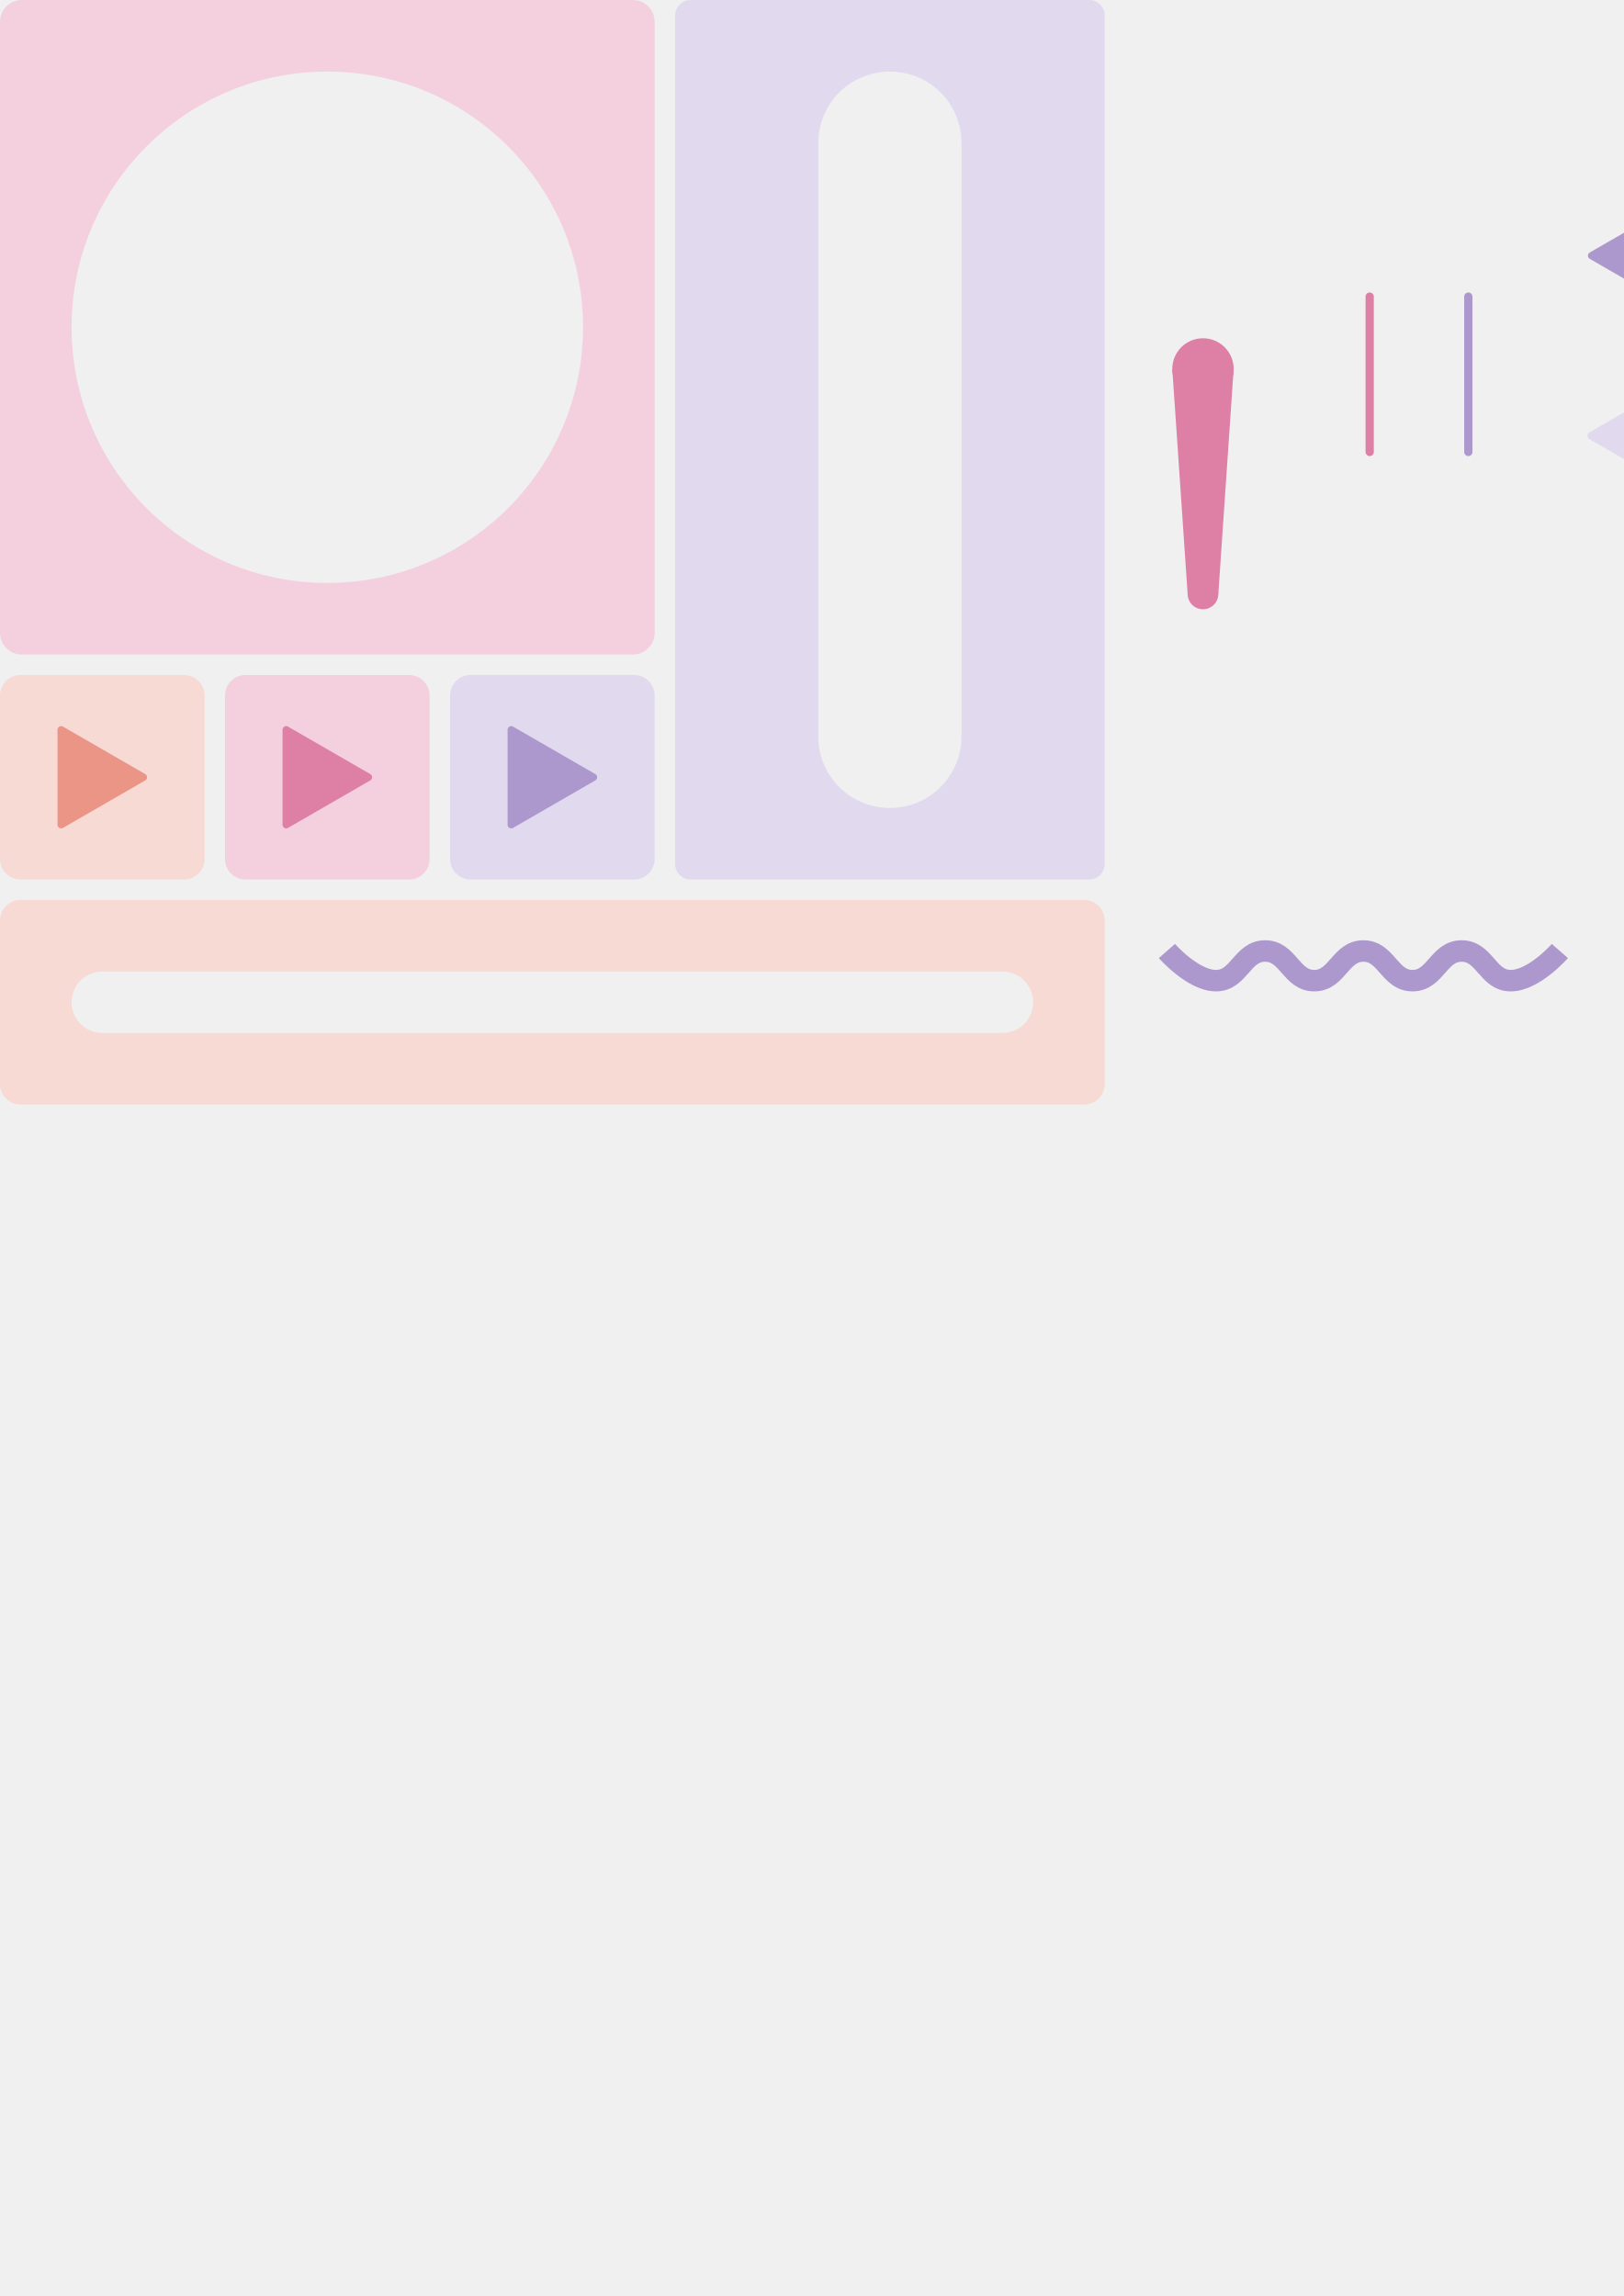
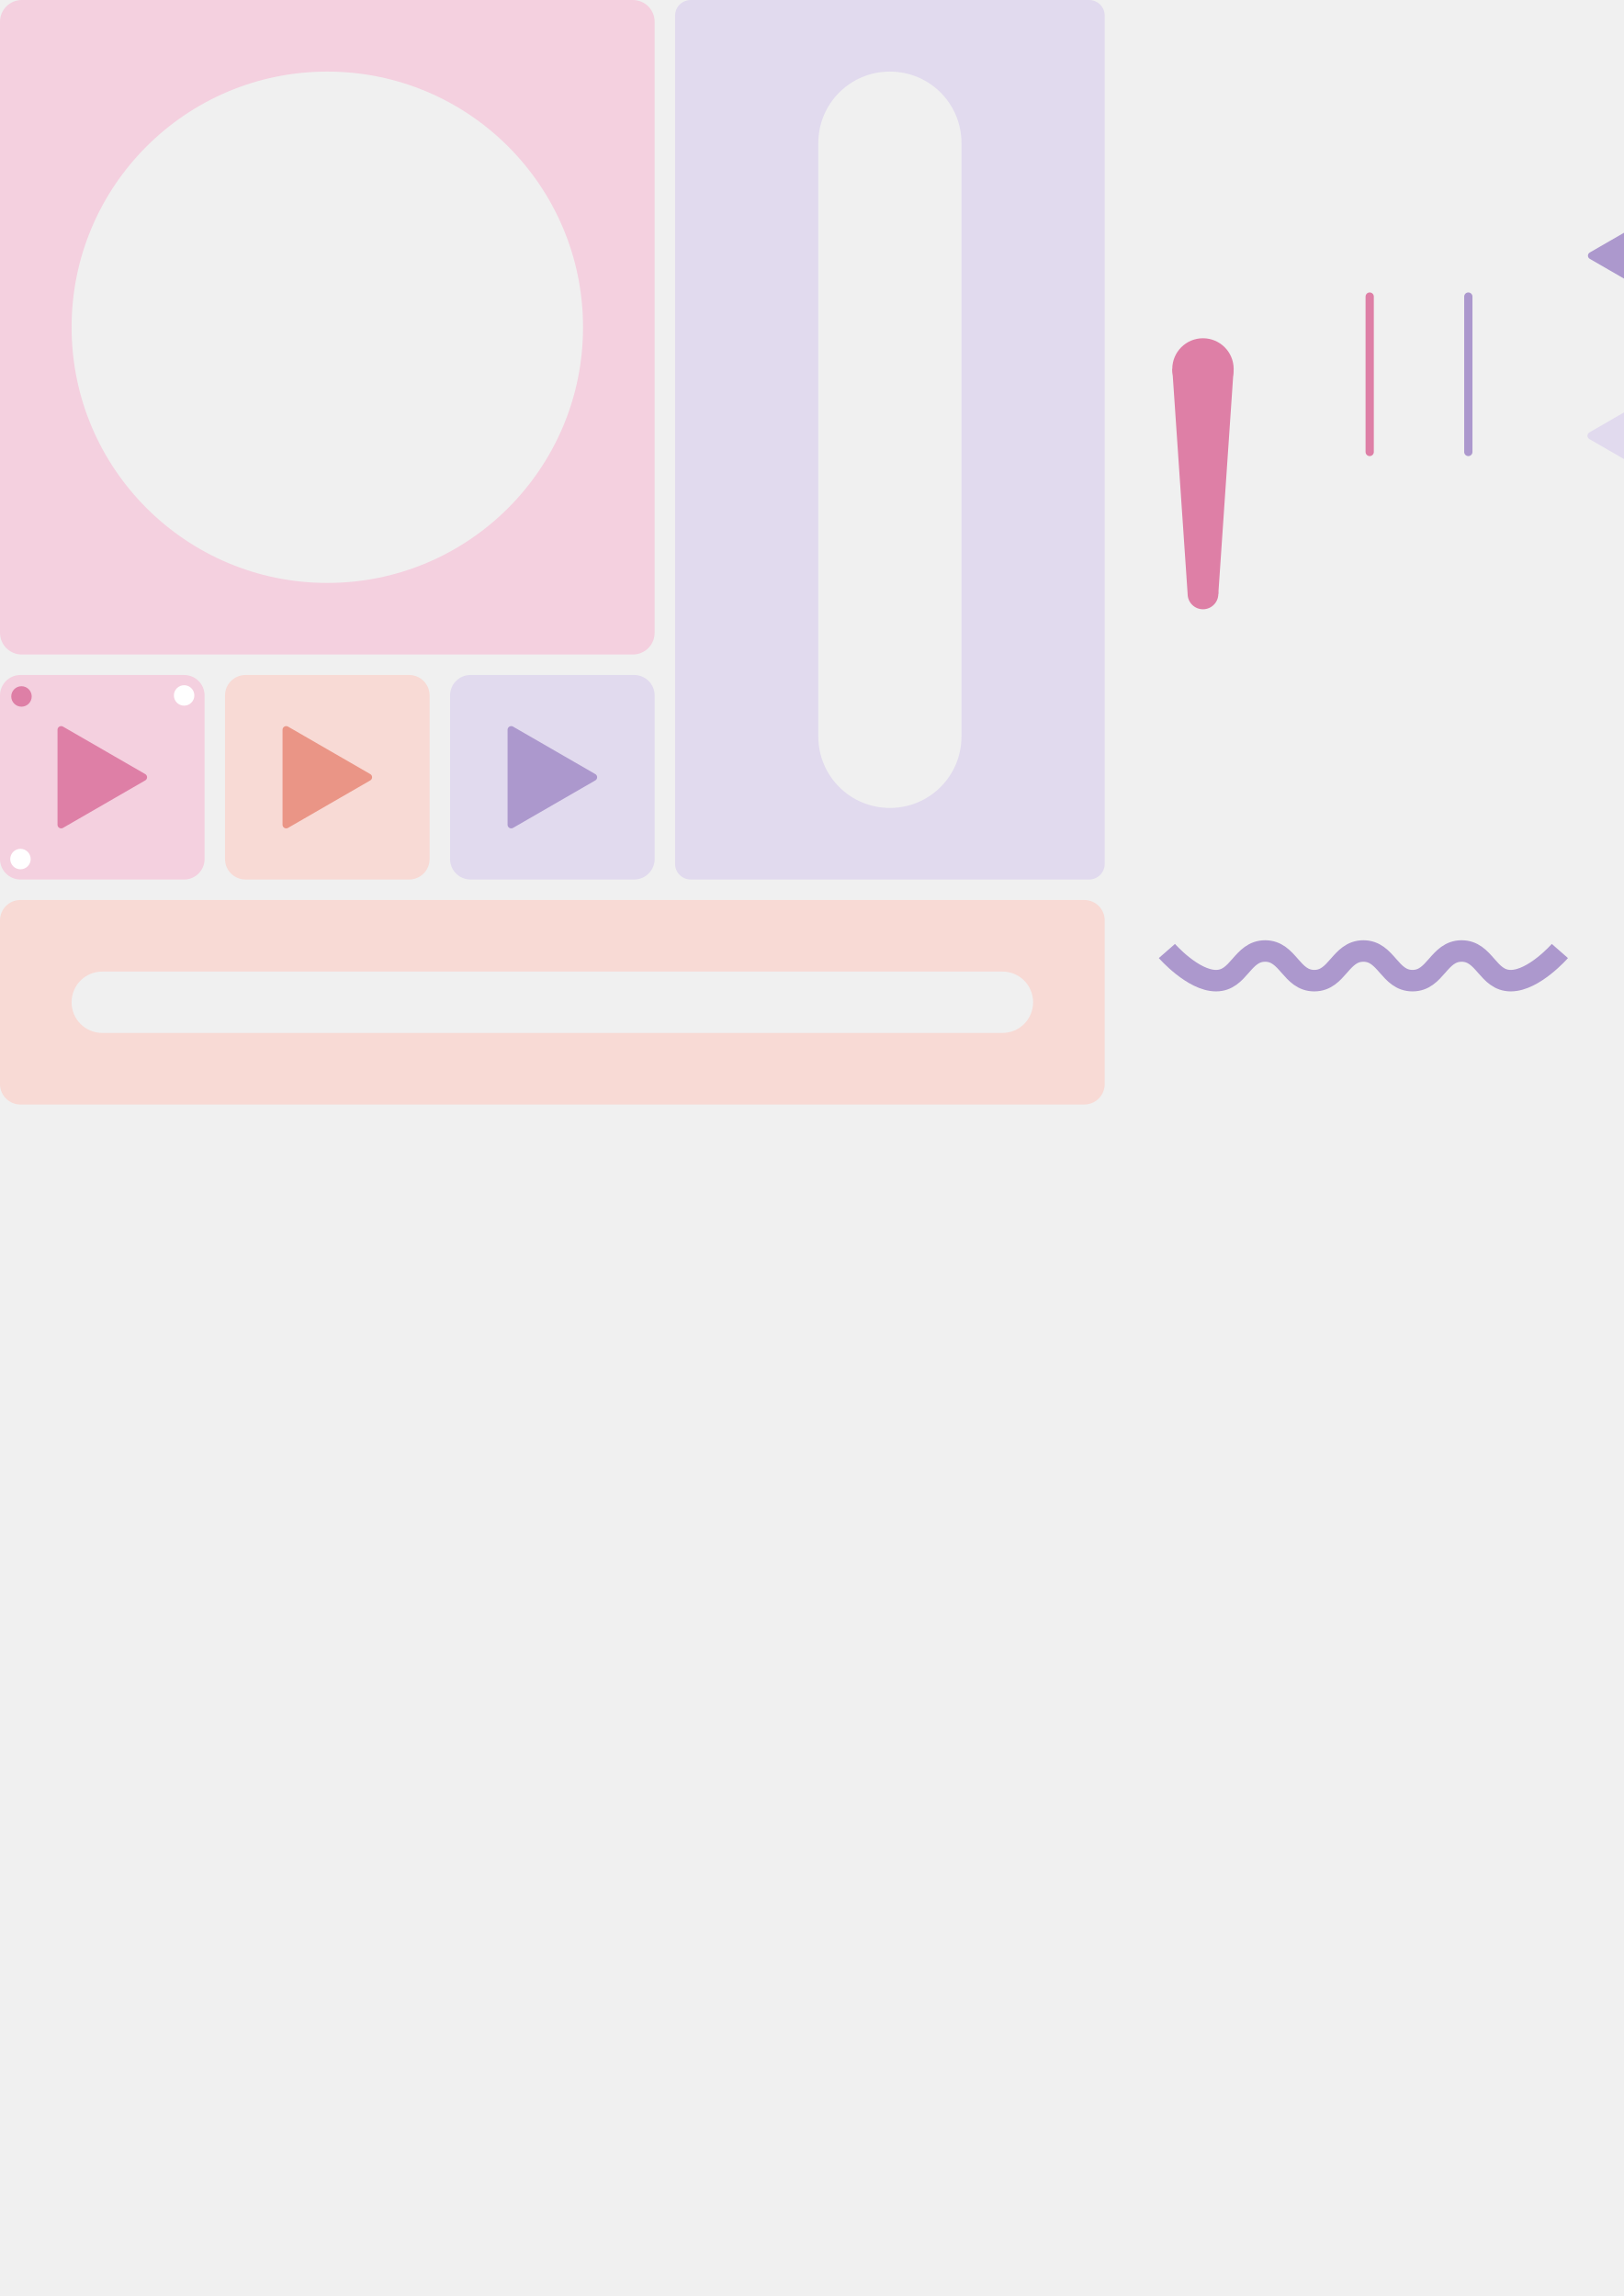
<svg xmlns="http://www.w3.org/2000/svg" width="210mm" height="297mm" viewBox="0 0 210 297" version="1.1" id="svg5">
  <defs id="defs2">
    <marker style="overflow:visible" id="Arrow1Lstart" refX="0.0" refY="0.0" orient="auto">
      <path transform="scale(0.8) translate(12.5,0)" style="fill-rule:evenodd;fill:context-stroke;stroke:context-stroke;stroke-width:1.0pt" d="M 0.0,0.0 L 5.0,-5.0 L -12.5,0.0 L 5.0,5.0 L 0.0,0.0 z " id="path2971" />
    </marker>
  </defs>
  <g id="layer1">
-     <g id="g946" transform="translate(1.4999989e-6,-29.10417)">
+     <g id="g946" transform="translate(29.10417,-29.10417)">
      <rect style="fill:#f8dad5;fill-opacity:1;stroke:none;stroke-width:1.058;stroke-linecap:round;stroke-linejoin:round;stroke-miterlimit:4;stroke-dasharray:none;stroke-opacity:1" id="rect1215-5" width="26.458" height="26.458" x="0" y="116.417" ry="2.646" />
      <path style="fill:#ea9586;fill-opacity:1;stroke:#ea9586;stroke-width:18.677;stroke-linecap:round;stroke-linejoin:round;stroke-miterlimit:4;stroke-dasharray:none;stroke-opacity:1" id="path1394" transform="matrix(-0.03579909,0.03579909,-0.03579909,-0.03579909,10.50955,142.8042)" d="m -61.695,134.304 -85.782,85.782 -85.782,85.782 -31.398,-117.18 -31.398,-117.18 117.18,31.398 z" />
    </g>
-     <g id="g950" transform="translate(9.6911629e-7,-29.10416)">
+     <g id="g950" transform="translate(-29.10416,-29.10416)">
      <rect style="fill:#f4d0df;fill-opacity:1;stroke:none;stroke-width:1.058;stroke-linecap:round;stroke-linejoin:round;stroke-miterlimit:4;stroke-dasharray:none;stroke-opacity:1" id="rect1215-7" width="26.458" height="26.458" x="29.104" y="116.417" ry="2.646" />
      <path style="fill:#de7fa6;fill-opacity:1;stroke:#de7fa6;stroke-width:18.677;stroke-linecap:round;stroke-linejoin:round;stroke-miterlimit:4;stroke-dasharray:none;stroke-opacity:1" id="path1394-6" transform="matrix(-0.03579909,0.03579909,-0.03579909,-0.03579909,39.61372,142.8042)" d="m -61.695,134.304 -85.782,85.782 -85.782,85.782 -31.398,-117.18 -31.398,-117.18 117.18,31.398 z" />
    </g>
    <rect style="fill:#e1daee;fill-opacity:1;stroke:none;stroke-width:1.058;stroke-linecap:round;stroke-linejoin:round;stroke-miterlimit:4;stroke-dasharray:none;stroke-opacity:1" id="rect1215-8" width="26.458" height="26.458" x="58.208" y="87.312" ry="2.646" />
    <path style="fill:#ac98cd;fill-opacity:1;stroke:#ac98cd;stroke-width:18.677;stroke-linecap:round;stroke-linejoin:round;stroke-miterlimit:4;stroke-dasharray:none;stroke-opacity:1" id="path1394-3" transform="matrix(-0.03579909,0.03579909,-0.03579909,-0.03579909,68.71788,113.7001)" d="m -61.695,134.304 -85.782,85.782 -85.782,85.782 -31.398,-117.18 -31.398,-117.18 117.18,31.398 z" />
    <path id="rect848" style="fill:#f4d0df;stroke:none;stroke-width:1.129;stroke-linecap:round;stroke-linejoin:round" d="M 2.822,-9.2207147e-6 C 1.259,-9.2207147e-6 1.4999989e-6,1.259 1.4999989e-6,2.822 V 81.845 c 0,1.564 1.259,2.822 2.822,2.822 H 81.845 c 1.564,0 2.822,-1.259 2.822,-2.822 V 2.822 c 0,-1.564 -1.259,-2.822 -2.822,-2.822 z M 42.333,9.26 A 33.073,33.073 0 0 1 75.406,42.333 33.073,33.073 0 0 1 42.333,75.406 33.073,33.073 0 0 1 9.26,42.333 33.073,33.073 0 0 1 42.333,9.26 Z" />
    <path id="rect961" style="fill:#f8dad5;fill-opacity:1;stroke:none;stroke-width:1.1;stroke-linecap:round;stroke-linejoin:round;stroke-miterlimit:4;stroke-dasharray:none;stroke-opacity:1" d="m 2.646,116.417 c -1.466,0 -2.646,1.18 -2.646,2.646 v 21.167 c 0,1.466 1.18,2.646 2.646,2.646 H 140.229 c 1.466,0 2.646,-1.18 2.646,-2.646 v -21.167 c 0,-1.466 -1.18,-2.646 -2.646,-2.646 z m 10.583,9.26 H 129.646 c 2.199,0 3.969,1.77 3.969,3.969 0,2.199 -1.77,3.969 -3.969,3.969 H 13.229 c -2.199,0 -3.969,-1.77 -3.969,-3.969 0,-2.199 1.77,-3.969 3.969,-3.969 z" />
    <path style="fill:none;stroke:#ac98cd;stroke-width:2.779;stroke-linecap:butt;stroke-linejoin:miter;stroke-miterlimit:4;stroke-dasharray:none;stroke-opacity:1" d="m 150.921,123.017 c 0,0 3.358,3.836 6.353,3.836 2.995,0 3.358,-3.836 6.353,-3.836 2.995,0 3.358,3.836 6.353,3.836 2.995,0 3.358,-3.836 6.353,-3.836 2.995,0 3.358,3.836 6.353,3.836 2.995,0 3.358,-3.836 6.353,-3.836 2.995,0 3.358,3.836 6.353,3.836 2.995,0 6.353,-3.836 6.353,-3.836" id="path1623" />
    <g id="g2240" transform="translate(113.2524,5.391889)">
      <circle style="fill:#de7fa6;fill-opacity:1;stroke:none;stroke-width:0.757;stroke-linecap:round;stroke-opacity:1" id="path983" cx="42.333" cy="71.437" r="1.984" />
      <circle style="fill:#de7fa6;fill-opacity:1;stroke:none;stroke-width:1.514;stroke-linecap:round;stroke-opacity:1" id="path983-8" cx="42.333" cy="42.333" r="3.969" />
      <path style="fill:#de7fa6;fill-opacity:1;stroke:none;stroke-width:0.265px;stroke-linecap:butt;stroke-linejoin:miter;stroke-opacity:1" d="m 46.302,42.333 -1.984,29.104 h -3.969 L 38.365,42.333 Z" id="path2083" />
    </g>
    <path style="fill:none;stroke:#de7fa6;stroke-width:1.068;stroke-linecap:round;stroke-linejoin:miter;stroke-miterlimit:4;stroke-dasharray:none;stroke-opacity:1" d="m 177.148,38.365 c 0,20.099 0,20.099 0,20.099" id="path2104" />
    <path style="fill:none;stroke:#ac98cd;stroke-width:1.068;stroke-linecap:round;stroke-linejoin:miter;stroke-miterlimit:4;stroke-dasharray:none;stroke-opacity:1" d="m 189.904,38.365 c 0,20.099 0,20.099 0,20.099" id="path2104-0" />
    <g id="g875">
      <path style="fill:#ac98cd;fill-opacity:1;stroke:#ac98cd;stroke-width:18.677;stroke-linecap:round;stroke-linejoin:round;stroke-miterlimit:4;stroke-dasharray:none;stroke-opacity:1" id="path1394-3-8" transform="matrix(0.03579909,-0.03579909,0.03579909,0.03579909,213.8862,19.91452)" d="m -61.695,134.304 -85.782,85.782 -85.782,85.782 -31.398,-117.18 -31.398,-117.18 117.18,31.398 z" />
      <path style="fill:none;stroke:#ac98cd;stroke-width:1.223;stroke-linecap:round;stroke-linejoin:miter;stroke-miterlimit:4;stroke-dasharray:none;stroke-opacity:1" d="m 220.315,30.427 c -6.713,0 -6.713,0 -6.713,0" id="path2104-0-5" />
      <path style="fill:none;stroke:#ac98cd;stroke-width:1.222;stroke-linecap:round;stroke-linejoin:miter;stroke-miterlimit:4;stroke-dasharray:none;stroke-opacity:1" d="m 220.309,35.719 c -6.702,0 -6.702,0 -6.702,0" id="path2104-0-5-4" />
    </g>
    <path id="rect1131" style="fill:#e1daee;stroke-width:4.984;stroke-linecap:round" d="M 337.639 0 C 333.407 -1.1842379e-15 330 3.407 330 7.639 L 330 422.361 C 330 426.593 333.407 430 337.639 430 L 532.361 430 C 536.593 430 540 426.593 540 422.361 L 540 7.639 C 540 3.407 536.593 0 532.361 0 L 337.639 0 z M 435 35 C 454.39 35 470 50.61 470 70 L 470 360 C 470 379.39 454.39 395 435 395 C 415.61 395 400 379.39 400 360 L 400 70 C 400 50.61 415.61 35 435 35 z " transform="scale(0.2645833)" />
    <rect style="fill:#ac98cd;fill-opacity:1;stroke:none;stroke-width:0.99;stroke-linecap:round;stroke-miterlimit:4;stroke-dasharray:none;stroke-opacity:1" id="rect1681-0" width="18.521" height="95.25" x="251.148" y="9.276" ry="9.26" />
    <path style="fill:#e1daee;fill-opacity:1;stroke:#e1daee;stroke-width:19.755;stroke-linecap:round;stroke-linejoin:round;stroke-miterlimit:4;stroke-dasharray:none;stroke-opacity:1" id="path1394-3-8-2" transform="matrix(0.03579909,-0.03579909,0.03579909,0.03579909,213.8505,43.20834)" d="m -61.695,134.304 -85.782,85.782 -85.782,85.782 -31.398,-117.18 -31.398,-117.18 117.18,31.398 z" />
    <path style="fill:none;stroke:#e1daee;stroke-width:1;stroke-linecap:round;stroke-linejoin:miter;stroke-miterlimit:4;stroke-dasharray:none;stroke-opacity:1" d="m 220.279,53.721 c -6.713,0 -6.713,0 -6.713,0" id="path2104-0-5-9" />
    <path style="fill:none;stroke:#e1daee;stroke-width:1;stroke-linecap:round;stroke-linejoin:miter;stroke-miterlimit:4;stroke-dasharray:none;stroke-opacity:1" d="m 220.274,59.013 c -6.702,0 -6.702,0 -6.702,0" id="path2104-0-5-4-2" />
+     <circle style="fill:#de7fa6;fill-opacity:1;stroke:none;stroke-width:0.293;stroke-linecap:round" id="path898" cx="2.778" cy="90.09" r="1.323" />
+     <circle style="fill:#ffffff;fill-opacity:1;stroke:none;stroke-width:0.293;stroke-linecap:round" id="path898-2" cx="23.812" cy="89.958" r="1.323" />
+     <circle style="fill:#ffffff;fill-opacity:1;stroke:none;stroke-width:0.293;stroke-linecap:round" id="path898-2-0" cx="2.646" cy="111.125" r="1.323" />
  </g>
</svg>
